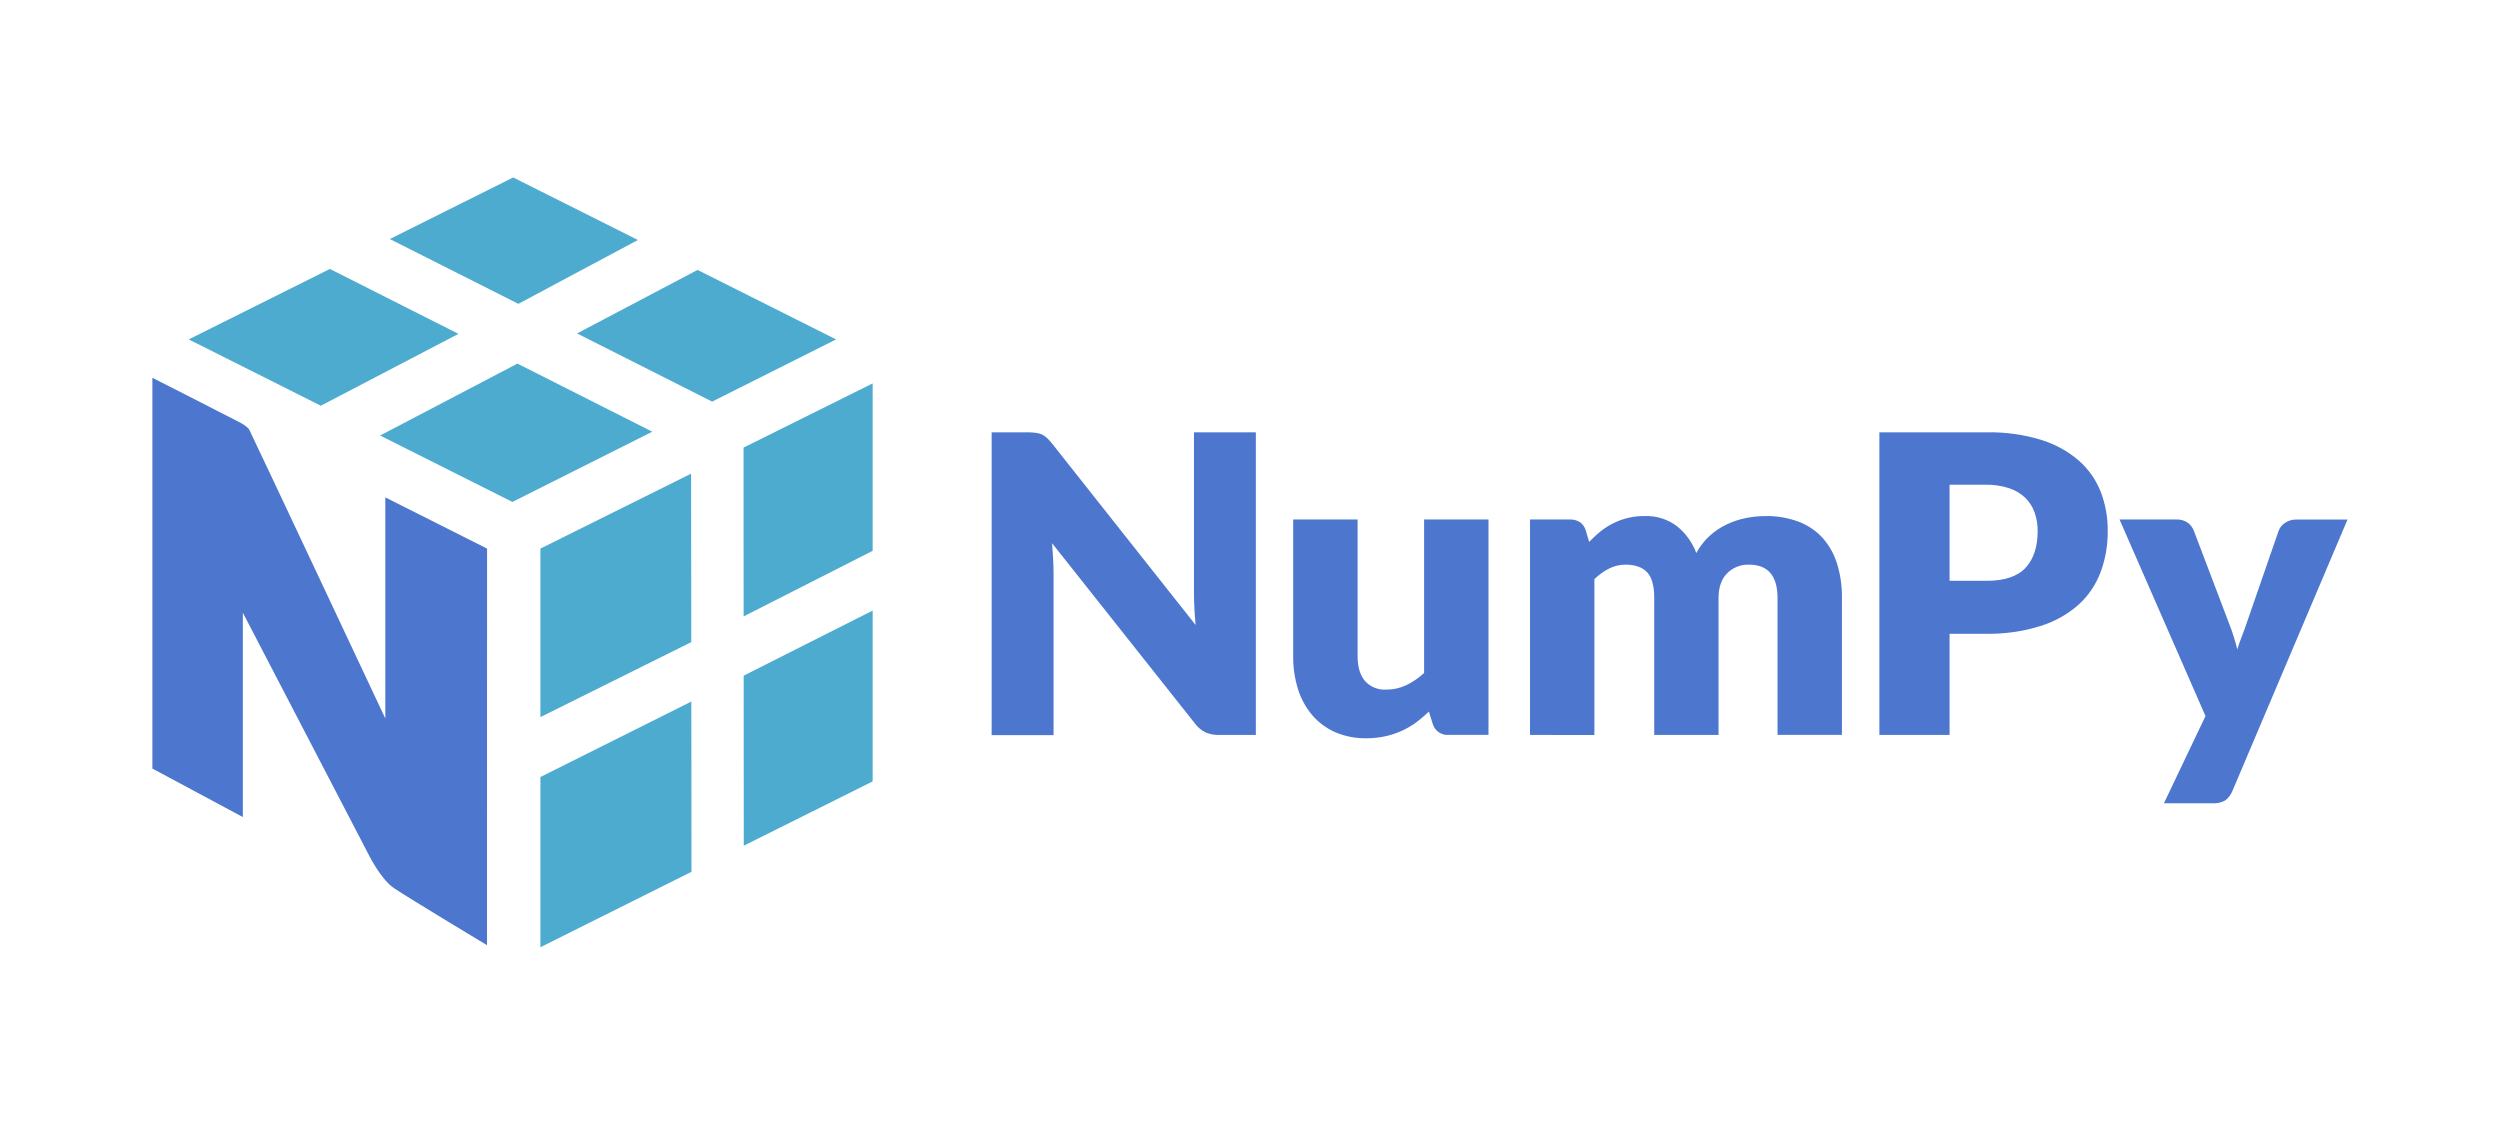
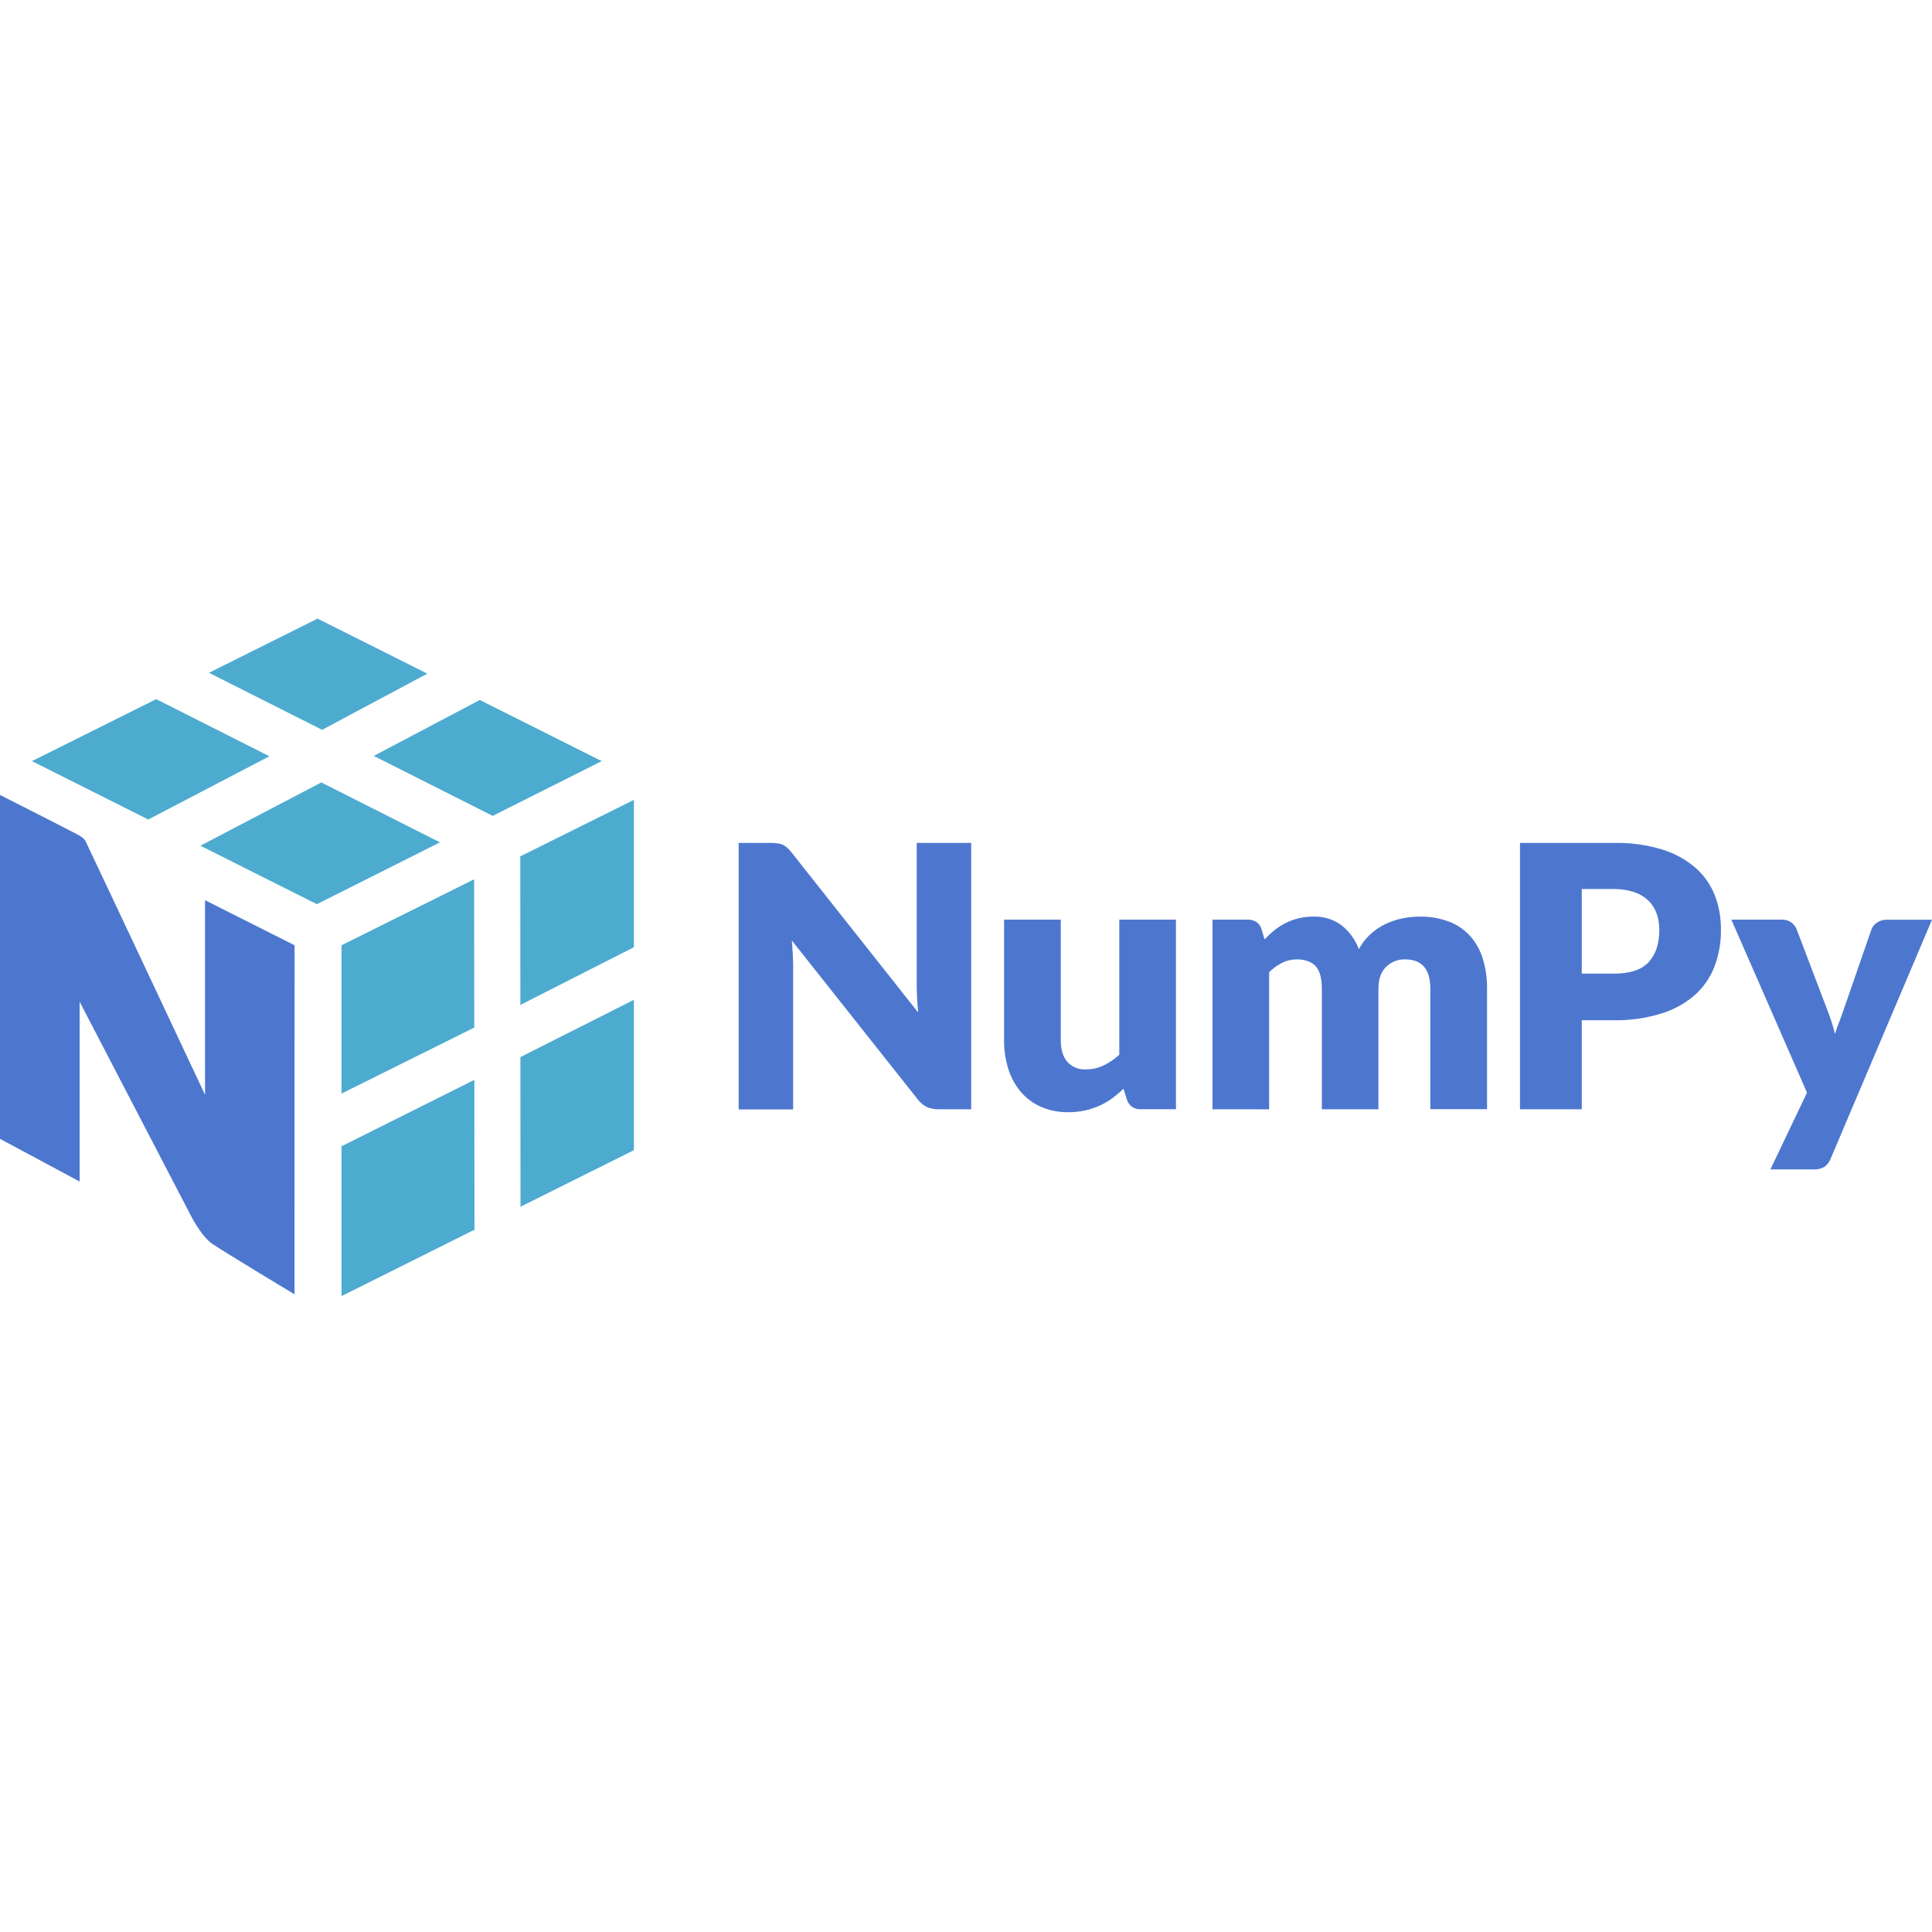
- <svg xmlns="http://www.w3.org/2000/svg" viewBox="0 0 721.86 324.74">
-   <defs>
-     <style>.cls-1{fill:#4d77cf;}.cls-2{fill:#4dabcf;}</style>
-   </defs>
-   <g id="Layer_1" data-name="Layer 1">
-     <path class="cls-1" d="M299.23,125a5.76,5.76,0,0,1,1.62.45,5.58,5.58,0,0,1,1.38.93,17,17,0,0,1,1.49,1.62l41.51,52.47c-.17-1.67-.28-3.31-.36-4.88s-.12-3.07-.12-4.47V124.83h17.87v87.38H352.06a9.68,9.68,0,0,1-3.95-.72,8.47,8.47,0,0,1-3.12-2.64l-41.21-52c.13,1.51.22,3,.3,4.46s.13,2.83.13,4.11v46.84H286.33V124.83H297A17.21,17.21,0,0,1,299.23,125Z" />
-     <path class="cls-1" d="M392,150v39.46q0,4.62,2.1,7.14a7.62,7.62,0,0,0,6.18,2.52,13.26,13.26,0,0,0,5.73-1.26,21.37,21.37,0,0,0,5.19-3.54V150h18.59v62.19H418.28a4.39,4.39,0,0,1-4.57-3.12l-1.13-3.6a37.32,37.32,0,0,1-3.72,3.16,23.32,23.32,0,0,1-4.11,2.39A24.55,24.55,0,0,1,400,212.6a25,25,0,0,1-5.51.57,21.75,21.75,0,0,1-9-1.77,18.67,18.67,0,0,1-6.63-4.94,21.68,21.68,0,0,1-4.08-7.5,31,31,0,0,1-1.38-9.48V150Z" />
-     <path class="cls-1" d="M441.78,212.21V150H453.3a5.13,5.13,0,0,1,2.91.78,4.21,4.21,0,0,1,1.65,2.34l1,3.36a33.22,33.22,0,0,1,3.23-3,20.83,20.83,0,0,1,3.63-2.34,19.68,19.68,0,0,1,9.15-2.13,14.6,14.6,0,0,1,9.33,2.91,18.14,18.14,0,0,1,5.6,7.76,18.71,18.71,0,0,1,3.81-4.92,20.42,20.42,0,0,1,4.86-3.29,23.69,23.69,0,0,1,5.51-1.86,28.63,28.63,0,0,1,5.8-.6,26.3,26.3,0,0,1,9.47,1.59,18.05,18.05,0,0,1,6.93,4.62,20.15,20.15,0,0,1,4.23,7.44,32,32,0,0,1,1.44,10v39.52h-18.6V172.69q0-9.66-8.27-9.65a8.46,8.46,0,0,0-6.27,2.49q-2.49,2.47-2.49,7.16v39.52H477.65V172.69q0-5.34-2.1-7.5c-1.4-1.44-3.46-2.15-6.18-2.15a10.53,10.53,0,0,0-4.77,1.13,17.72,17.72,0,0,0-4.23,3.06v45Z" />
-     <path class="cls-1" d="M562.93,183v29.21H542.66V124.83h30.82A50.86,50.86,0,0,1,589.35,127a30.49,30.49,0,0,1,10.91,6,23.36,23.36,0,0,1,6.33,9.06,30.63,30.63,0,0,1,2,11.27,33.11,33.11,0,0,1-2.1,12,24.08,24.08,0,0,1-6.42,9.36,30,30,0,0,1-10.94,6.08A49.9,49.9,0,0,1,573.48,183Zm0-15.29h10.55c5.28,0,9.08-1.25,11.4-3.78s3.48-6,3.48-10.55a15.79,15.79,0,0,0-.9-5.46,11.11,11.11,0,0,0-2.73-4.23,12.41,12.41,0,0,0-4.62-2.73,20.71,20.71,0,0,0-6.63-1H562.93Z" />
-     <path class="cls-1" d="M644.61,228.35a6.69,6.69,0,0,1-2,2.72,6.62,6.62,0,0,1-3.84.87H624.82l12-25.18L612,150h16.43a5.25,5.25,0,0,1,3.36,1,5.15,5.15,0,0,1,1.68,2.28l10.19,26.81A59,59,0,0,1,646,187.5c.4-1.28.84-2.54,1.32-3.77s.94-2.5,1.38-3.78l9.24-26.69a4.5,4.5,0,0,1,1.89-2.31,5.4,5.4,0,0,1,3-.93h15Z" />
-     <polygon class="cls-2" points="132.38 96.4 95.25 77.66 54.49 98 92.63 117.15 132.38 96.4" />
-     <polygon class="cls-2" points="149.41 104.99 188.34 124.65 147.95 144.93 109.75 125.75 149.41 104.99" />
-     <polygon class="cls-2" points="201.41 77.94 241.41 98 205.63 115.96 166.62 96.28 201.41 77.94" />
-     <polygon class="cls-2" points="184.19 69.3 148.18 51.24 112.56 69.02 149.67 87.73 184.19 69.3" />
-     <polygon class="cls-2" points="156.04 224.36 156.04 273.5 199.66 251.73 199.62 202.57 156.04 224.36" />
-     <polygon class="cls-2" points="199.6 185.41 199.55 136.77 156.04 158.4 156.04 207.06 199.6 185.41" />
-     <polygon class="cls-2" points="251.97 176.3 251.97 225.63 214.76 244.19 214.73 195.09 251.97 176.3" />
-     <polygon class="cls-2" points="251.97 159.05 251.97 110.71 214.69 129.24 214.72 177.98 251.97 159.05" />
-     <path class="cls-1" d="M140.64,158.4l-29.38-14.78v63.84S75.32,131,72,124.13c-.43-.89-2.19-1.86-2.64-2.1C62.88,118.65,44,109.09,44,109.09V221.92l26.12,14v-59s35.55,68.32,35.92,69.07,3.92,7.94,7.74,10.47c5.07,3.37,26.84,16.46,26.84,16.46Z" />
-   </g>
+ <svg xmlns="http://www.w3.org/2000/svg" width="100" height="100" viewBox="0 0 100 36" fill="none">
+   <path d="M40.268 11.656C40.356 11.667 40.442 11.691 40.523 11.727C40.603 11.765 40.676 11.814 40.741 11.874C40.825 11.954 40.903 12.039 40.976 12.129L47.525 20.408C47.498 20.144 47.481 19.885 47.468 19.638C47.456 19.39 47.449 19.153 47.449 18.933V11.629H50.269V25.415H48.603C48.389 25.421 48.177 25.383 47.98 25.302C47.784 25.205 47.615 25.062 47.487 24.885L40.986 16.681C41.006 16.919 41.02 17.154 41.033 17.385C41.045 17.615 41.053 17.831 41.053 18.033V25.423H38.232V11.629H39.916C40.034 11.631 40.151 11.639 40.268 11.656Z" fill="#4D77CF" />
+   <path d="M54.904 15.6V21.826C54.904 22.312 55.015 22.687 55.236 22.953C55.358 23.088 55.509 23.195 55.678 23.264C55.846 23.333 56.029 23.362 56.211 23.35C56.523 23.352 56.832 23.284 57.115 23.151C57.414 23.006 57.69 22.818 57.934 22.593V15.6H60.867V25.412H59.051C58.892 25.425 58.734 25.384 58.603 25.294C58.472 25.204 58.375 25.072 58.33 24.92L58.151 24.352C57.967 24.531 57.771 24.697 57.565 24.851C57.362 24.998 57.145 25.124 56.916 25.227C56.675 25.336 56.424 25.419 56.167 25.477C55.881 25.539 55.59 25.569 55.297 25.567C54.81 25.576 54.325 25.48 53.877 25.288C53.475 25.109 53.117 24.843 52.831 24.508C52.541 24.16 52.322 23.758 52.188 23.325C52.038 22.84 51.965 22.336 51.97 21.829V15.6H54.904Z" fill="#4D77CF" />
+   <path d="M62.758 25.415V15.6H64.576C64.738 15.595 64.898 15.637 65.035 15.723C65.162 15.812 65.254 15.943 65.295 16.093L65.453 16.623C65.612 16.454 65.782 16.296 65.963 16.149C66.14 16.007 66.332 15.883 66.535 15.78C66.982 15.553 67.478 15.438 67.979 15.444C68.508 15.424 69.028 15.586 69.451 15.903C69.85 16.225 70.155 16.648 70.335 17.128C70.49 16.837 70.693 16.575 70.936 16.351C71.165 16.142 71.423 15.967 71.702 15.832C71.979 15.699 72.271 15.601 72.572 15.539C72.873 15.476 73.179 15.444 73.487 15.444C73.996 15.435 74.502 15.52 74.981 15.695C75.397 15.849 75.772 16.099 76.074 16.424C76.378 16.763 76.606 17.163 76.742 17.598C76.9 18.108 76.977 18.641 76.969 19.175V25.41H74.034V19.18C74.034 18.164 73.599 17.657 72.729 17.658C72.546 17.652 72.364 17.684 72.194 17.751C72.024 17.819 71.869 17.921 71.74 18.05C71.478 18.31 71.347 18.687 71.347 19.18V25.415H68.418V19.18C68.418 18.619 68.307 18.224 68.086 17.997C67.865 17.77 67.54 17.658 67.111 17.658C66.85 17.657 66.592 17.718 66.359 17.836C66.114 17.963 65.889 18.126 65.691 18.319V25.418L62.758 25.415Z" fill="#4D77CF" />
+   <path d="M81.872 20.807V25.415H78.674V11.629H83.537C84.384 11.611 85.229 11.726 86.041 11.972C86.673 12.165 87.259 12.488 87.762 12.918C88.204 13.308 88.547 13.798 88.761 14.348C88.977 14.915 89.084 15.518 89.076 16.126C89.084 16.772 88.971 17.414 88.745 18.019C88.53 18.585 88.182 19.091 87.732 19.496C87.231 19.933 86.642 20.26 86.006 20.455C85.207 20.703 84.373 20.822 83.537 20.807H81.872ZM81.872 18.395H83.537C84.37 18.395 84.969 18.197 85.335 17.798C85.701 17.399 85.885 16.852 85.885 16.134C85.888 15.84 85.84 15.549 85.743 15.272C85.652 15.02 85.504 14.791 85.312 14.605C85.103 14.41 84.854 14.263 84.583 14.174C84.245 14.065 83.892 14.012 83.537 14.016H81.872V18.395Z" fill="#4D77CF" />
+   <path d="M94.759 27.962C94.692 28.13 94.583 28.277 94.443 28.391C94.26 28.497 94.049 28.545 93.837 28.528H91.636L93.53 24.555L89.614 15.6H92.206C92.395 15.591 92.583 15.646 92.736 15.758C92.856 15.851 92.948 15.976 93.001 16.118L94.609 20.348C94.757 20.729 94.881 21.119 94.978 21.517C95.041 21.315 95.111 21.116 95.186 20.922C95.262 20.728 95.335 20.528 95.404 20.326L96.862 16.115C96.917 15.963 97.022 15.834 97.16 15.75C97.3 15.656 97.464 15.604 97.633 15.604H100L94.759 27.962Z" fill="#4D77CF" />
+   <path d="M13.944 7.144L8.086 4.187L1.655 7.396L7.673 10.418L13.944 7.144Z" fill="#4DABCF" />
+   <path d="M16.631 8.499L22.773 11.601L16.4 14.8L10.373 11.774L16.631 8.499Z" fill="#4DABCF" />
+   <path d="M24.835 4.231L31.145 7.396L25.5 10.23L19.346 7.125L24.835 4.231Z" fill="#4DABCF" />
+   <path d="M22.118 2.868L16.437 0.019L10.817 2.824L16.672 5.776L22.118 2.868Z" fill="#4DABCF" />
+   <path d="M17.677 27.332V35.085L24.559 31.65L24.552 23.894L17.677 27.332Z" fill="#4DABCF" />
+   <path d="M24.549 21.187L24.541 13.513L17.677 16.926V24.603L24.549 21.187Z" fill="#4DABCF" />
+   <path d="M32.811 19.75V27.533L26.941 30.461L26.936 22.714L32.811 19.75Z" fill="#4DABCF" />
+   <path d="M32.811 17.028V9.402L26.93 12.325L26.934 20.015L32.811 17.028Z" fill="#4DABCF" />
+   <path d="M15.247 16.926L10.612 14.594V24.666C10.612 24.666 4.941 12.603 4.418 11.519C4.35 11.379 4.072 11.225 4.001 11.188C2.979 10.654 0 9.146 0 9.146V26.947L4.121 29.156V19.848C4.121 19.848 9.73 30.627 9.788 30.745C9.846 30.863 10.407 31.997 11.009 32.397C11.809 32.928 15.244 34.994 15.244 34.994L15.247 16.926Z" fill="#4D77CF" />
</svg>
